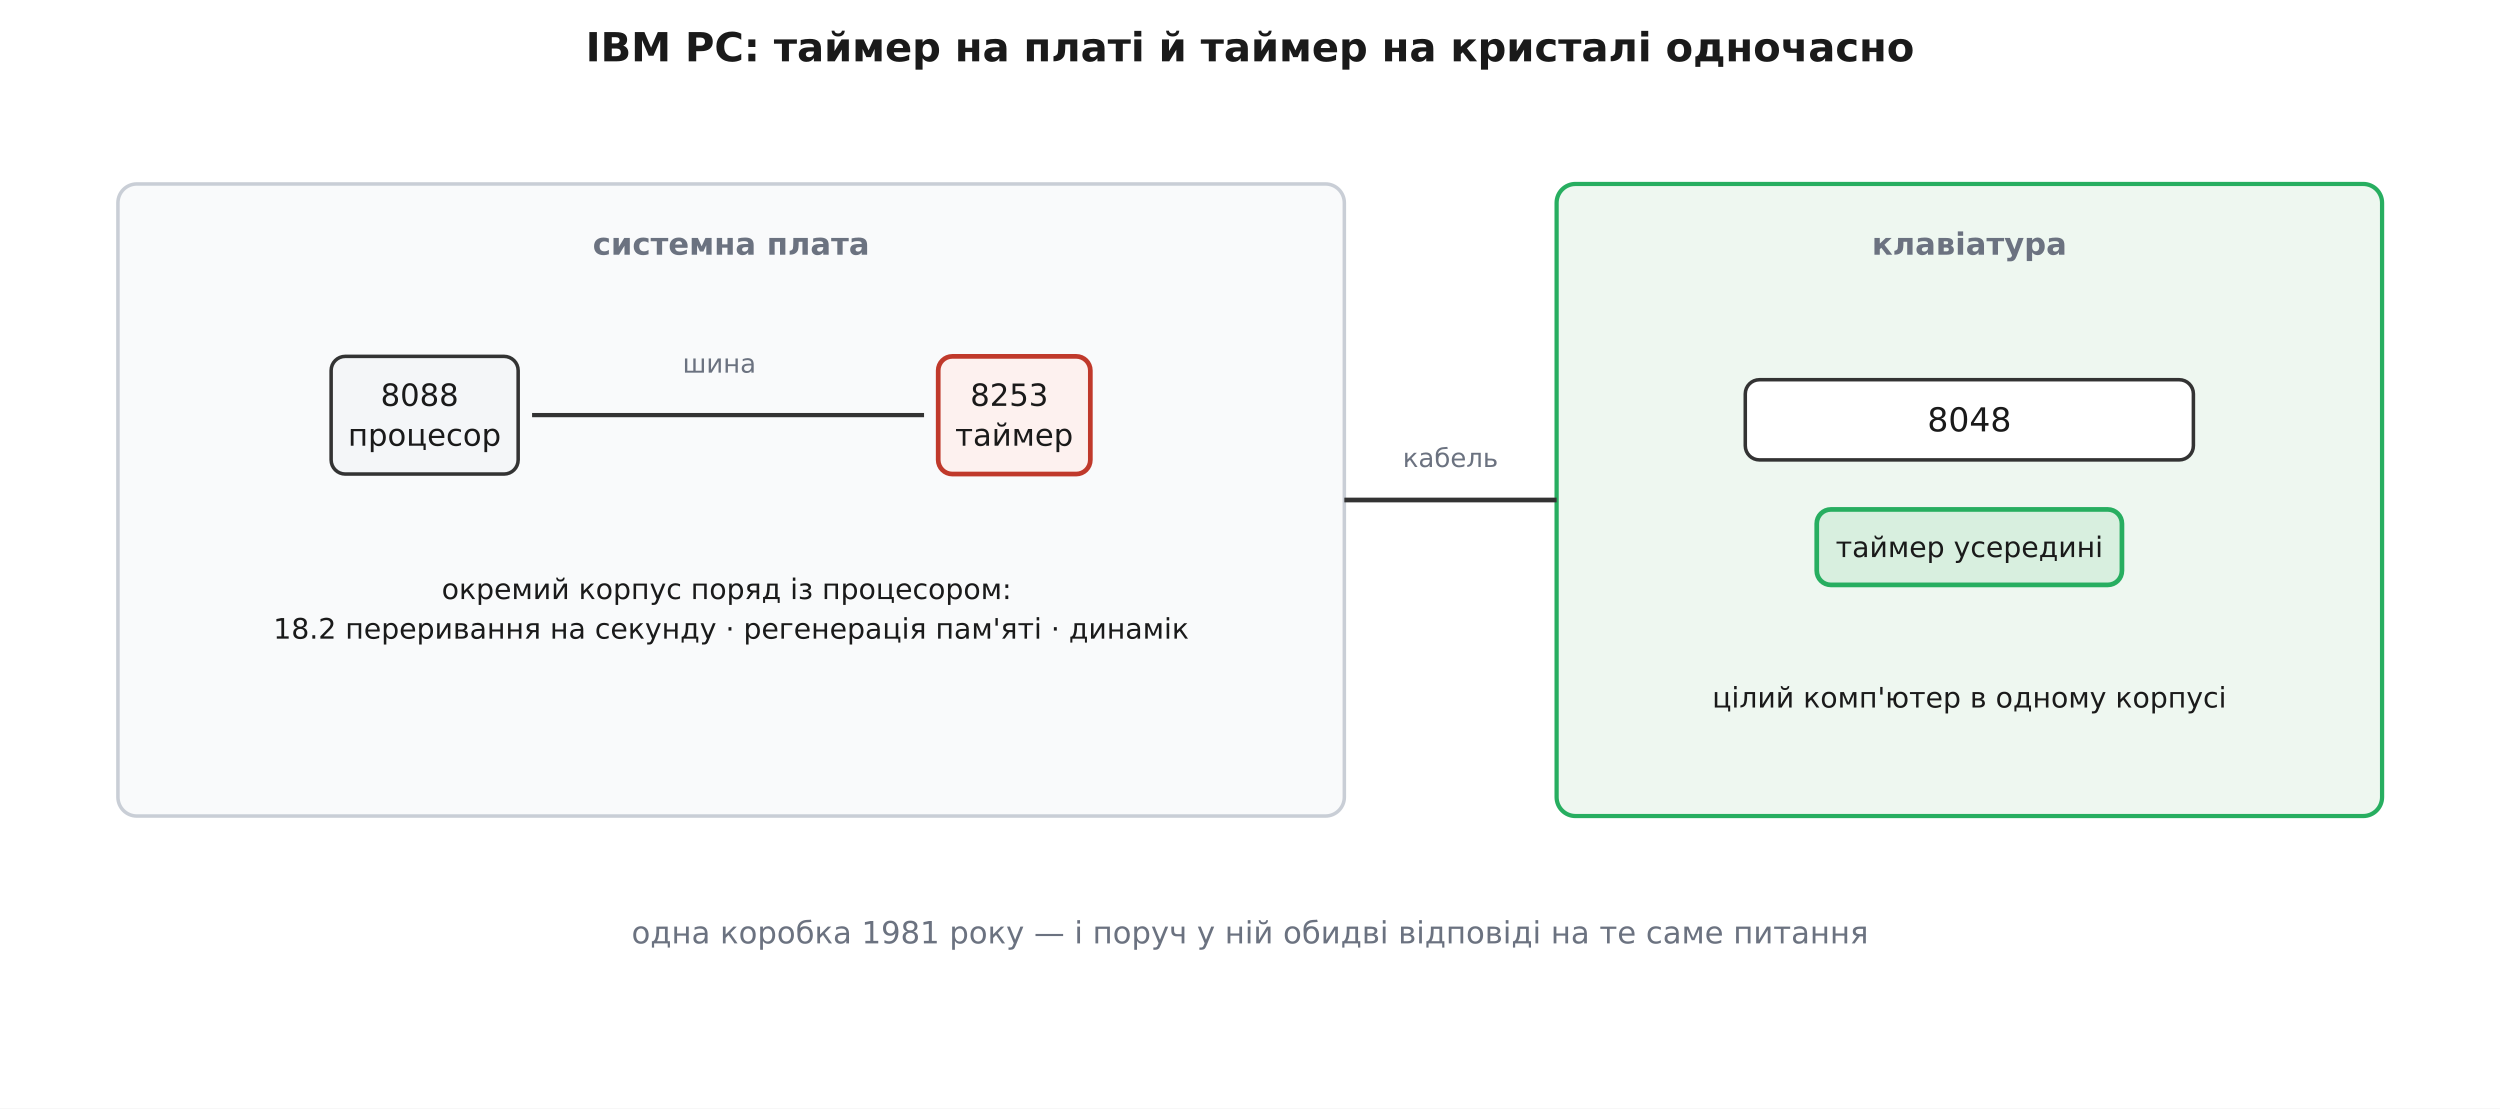
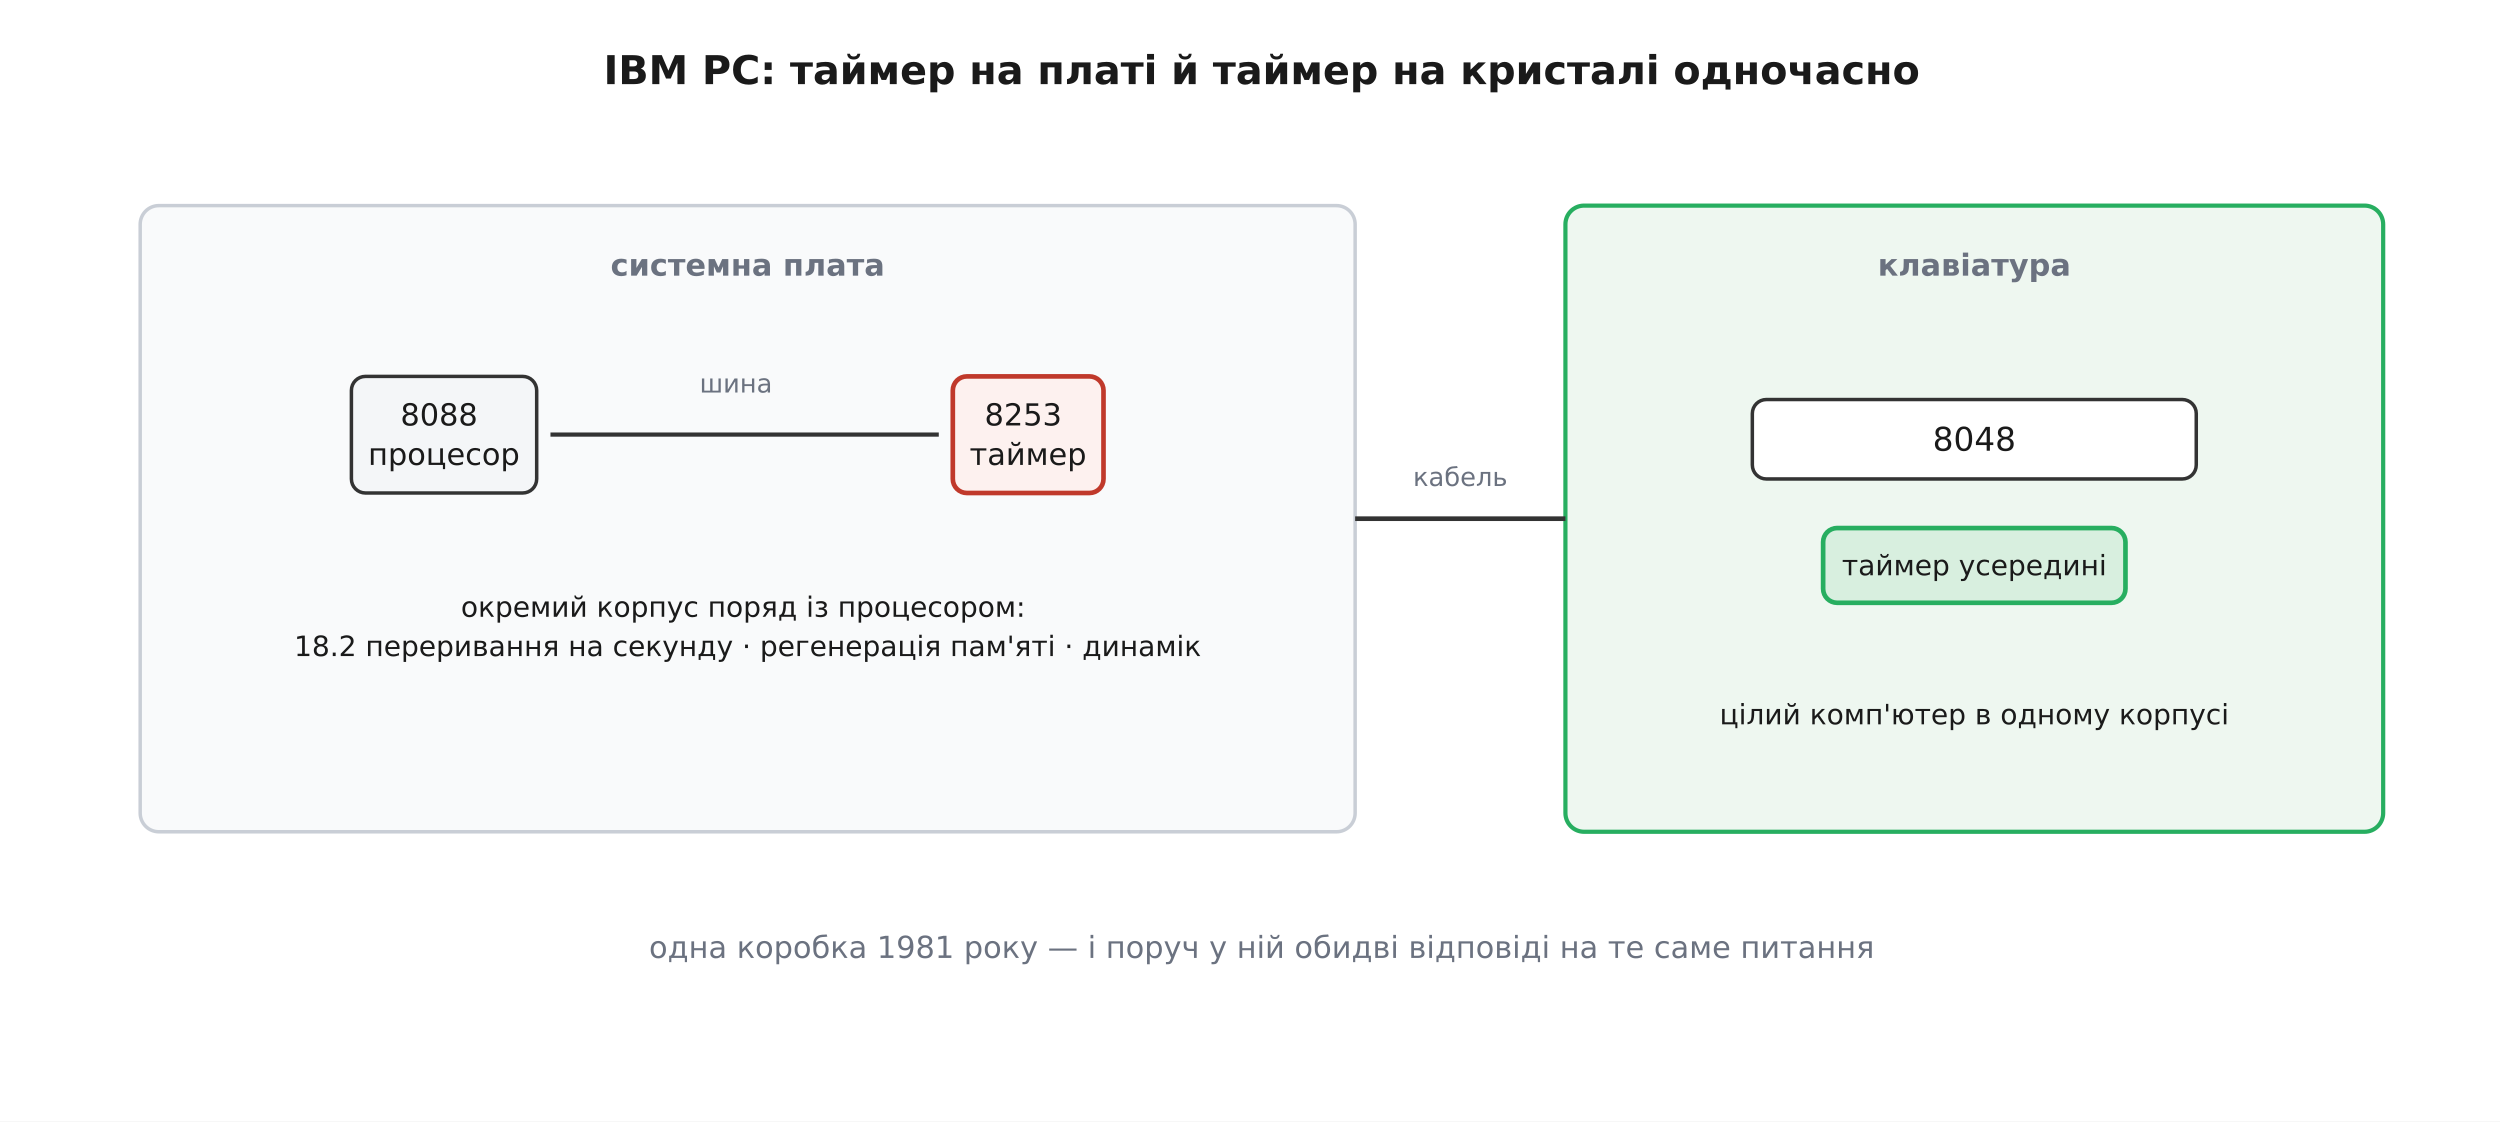
- <svg xmlns="http://www.w3.org/2000/svg" viewBox="0 0 1060 470" font-family="'Segoe UI', 'DejaVu Sans', Arial, sans-serif">
-   <rect width="1060" height="470" fill="#ffffff" />
+ <svg xmlns="http://www.w3.org/2000/svg" viewBox="-10 -10 1070 480" font-family="'Segoe UI', 'DejaVu Sans', Arial, sans-serif">
+   <rect x="-10" y="-10" width="1070" height="480" fill="#ffffff" />
  <defs>
    <marker id="arrow" viewBox="0 0 10 10" refX="9" refY="5" markerWidth="7" markerHeight="7" orient="auto-start-reverse">
      <path d="M0 0 L10 5 L0 10 z" fill="#333333" />
    </marker>
  </defs>
  <text x="530.0" y="26.0" font-family="'Segoe UI', 'DejaVu Sans', Arial, sans-serif" font-size="17" fill="#1a1a1a" text-anchor="middle" font-weight="700">IBM PC: таймер на платі й таймер на кристалі одночасно</text>
  <rect x="50.0" y="78.0" width="520.0" height="268.0" rx="8" fill="#f9fafb" stroke="#c9ced6" stroke-width="1.5" />
  <text x="310.0" y="108.0" font-family="'Segoe UI', 'DejaVu Sans', Arial, sans-serif" font-size="13" fill="#6b7280" text-anchor="middle" font-weight="700">системна плата</text>
  <rect x="140.4" y="151.1" width="79.3" height="49.9" rx="6" fill="#f4f6f8" stroke="#333333" stroke-width="1.5" />
  <text x="180.0" y="172.1" font-family="'Segoe UI', 'DejaVu Sans', Arial, sans-serif" font-size="13" fill="#1a1a1a" text-anchor="middle">
    <tspan x="180.0" dy="0.0">8088</tspan>
    <tspan x="180.0" dy="16.9">процесор</tspan>
  </text>
  <rect x="397.8" y="151.1" width="64.5" height="49.9" rx="6" fill="#fdf1ef" stroke="#c0392b" stroke-width="2.0" />
  <text x="430.0" y="172.1" font-family="'Segoe UI', 'DejaVu Sans', Arial, sans-serif" font-size="13" fill="#1a1a1a" text-anchor="middle">
    <tspan x="430.0" dy="0.0">8253</tspan>
    <tspan x="430.0" dy="16.9">таймер</tspan>
  </text>
  <line x1="225.6" y1="176.0" x2="391.8" y2="176.0" stroke="#333333" stroke-width="1.8" />
  <text x="305.0" y="158.0" font-family="'Segoe UI', 'DejaVu Sans', Arial, sans-serif" font-size="11" fill="#6b7280" text-anchor="middle">шина</text>
  <text x="310.0" y="254.0" font-family="'Segoe UI', 'DejaVu Sans', Arial, sans-serif" font-size="12" fill="#1a1a1a" text-anchor="middle">
    <tspan x="310.0" dy="0.0">окремий корпус поряд із процесором:</tspan>
    <tspan x="310.0" dy="16.8">18.2 переривання на секунду · регенерація пам'яті · динамік</tspan>
  </text>
  <rect x="660.0" y="78.0" width="350.0" height="268.0" rx="8" fill="#eef7f0" stroke="#27ae60" stroke-width="1.8" />
  <text x="835.0" y="108.0" font-family="'Segoe UI', 'DejaVu Sans', Arial, sans-serif" font-size="13" fill="#6b7280" text-anchor="middle" font-weight="700">клавіатура</text>
  <rect x="740.0" y="161.0" width="190.0" height="34.0" rx="6" fill="#ffffff" stroke="#333333" stroke-width="1.5" />
  <text x="835.0" y="182.9" font-family="'Segoe UI', 'DejaVu Sans', Arial, sans-serif" font-size="14" fill="#1a1a1a" text-anchor="middle">
    <tspan x="835.0" dy="0.0">8048</tspan>
  </text>
  <rect x="770.3" y="216.0" width="129.4" height="32.0" rx="6" fill="#d8efdf" stroke="#27ae60" stroke-width="2.0" />
  <text x="835.0" y="236.2" font-family="'Segoe UI', 'DejaVu Sans', Arial, sans-serif" font-size="12" fill="#1a1a1a" text-anchor="middle">
    <tspan x="835.0" dy="0.0">таймер усередині</tspan>
  </text>
  <text x="835.0" y="300.0" font-family="'Segoe UI', 'DejaVu Sans', Arial, sans-serif" font-size="12" fill="#1a1a1a" text-anchor="middle">цілий комп'ютер в одному корпусі</text>
  <line x1="570.0" y1="212.0" x2="660.0" y2="212.0" stroke="#333333" stroke-width="2.0" />
  <text x="615.0" y="198.0" font-family="'Segoe UI', 'DejaVu Sans', Arial, sans-serif" font-size="11" fill="#6b7280" text-anchor="middle">кабель</text>
  <text x="530.0" y="400.0" font-family="'Segoe UI', 'DejaVu Sans', Arial, sans-serif" font-size="13" fill="#6b7280" text-anchor="middle">одна коробка 1981 року — і поруч у ній обидві відповіді на те саме питання</text>
</svg>
